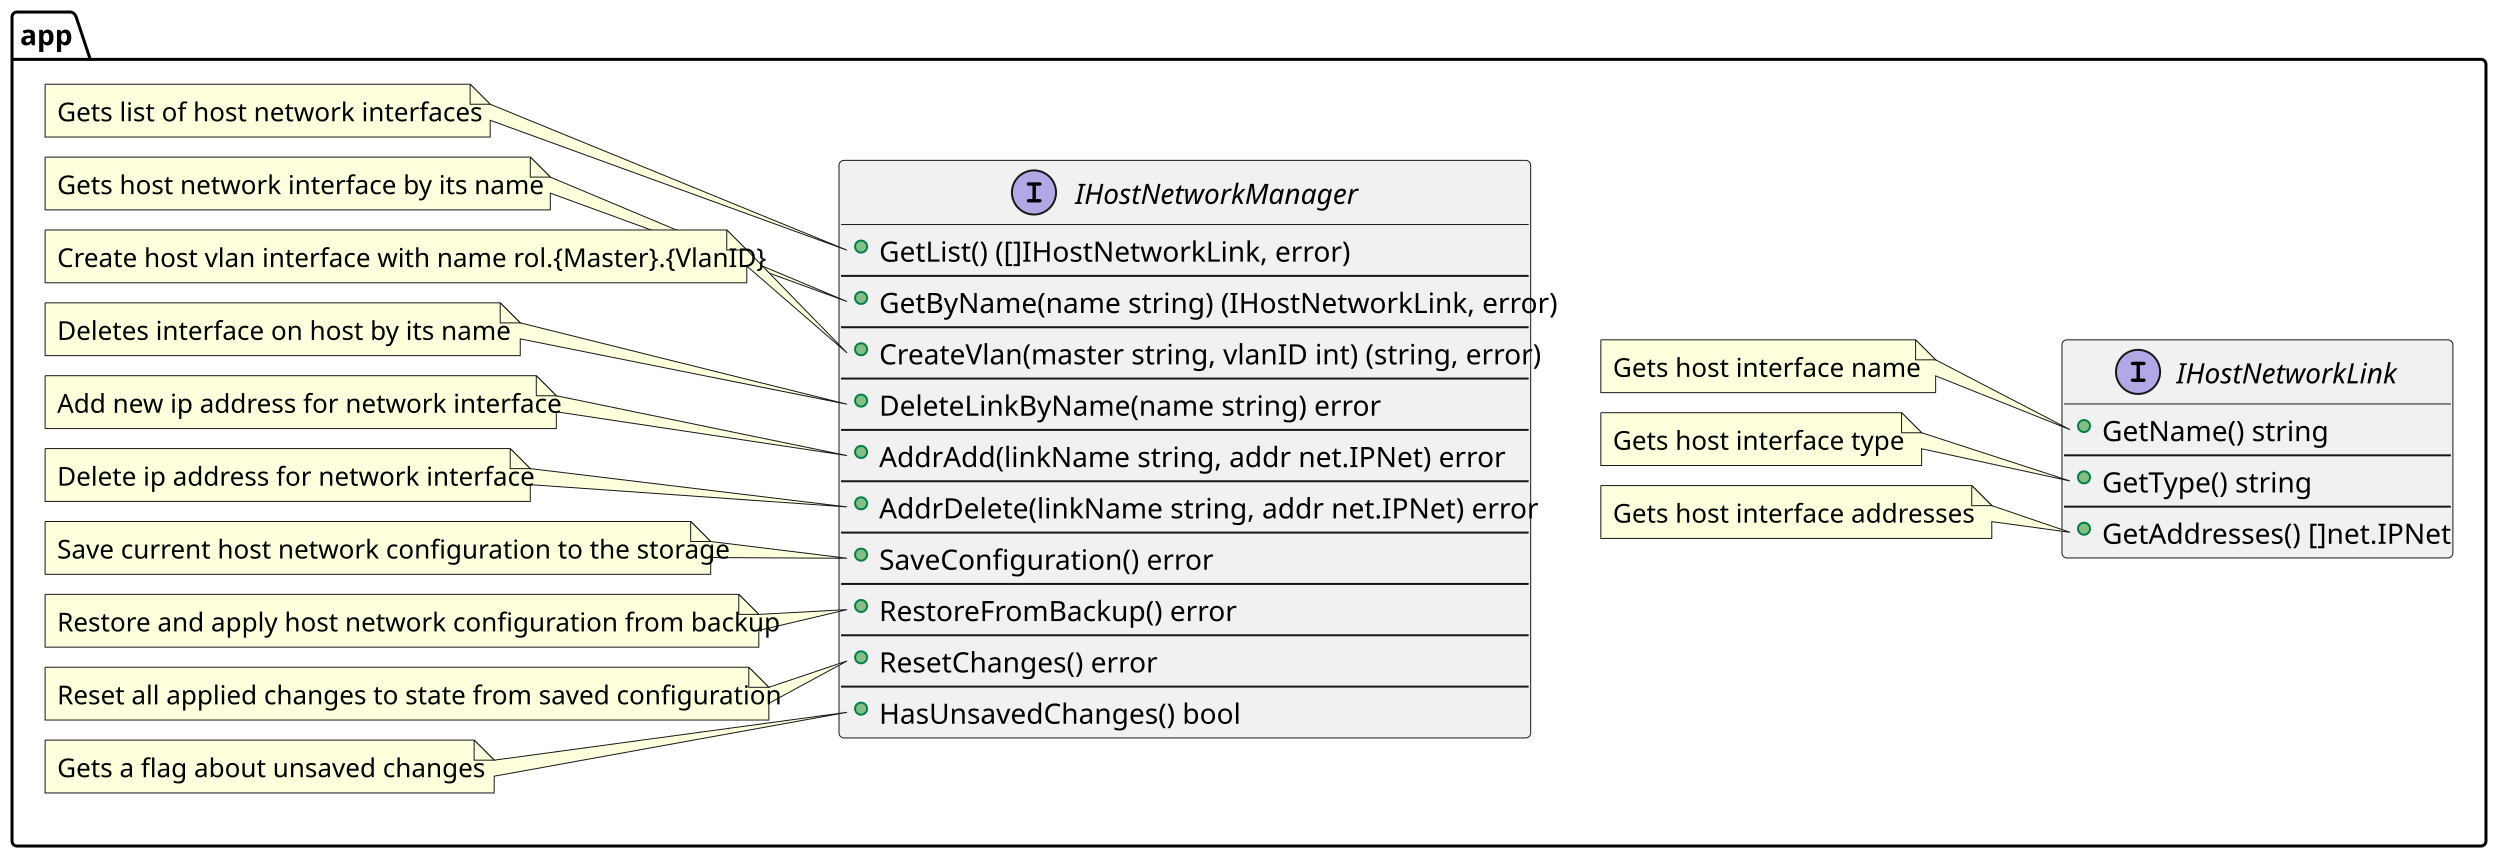
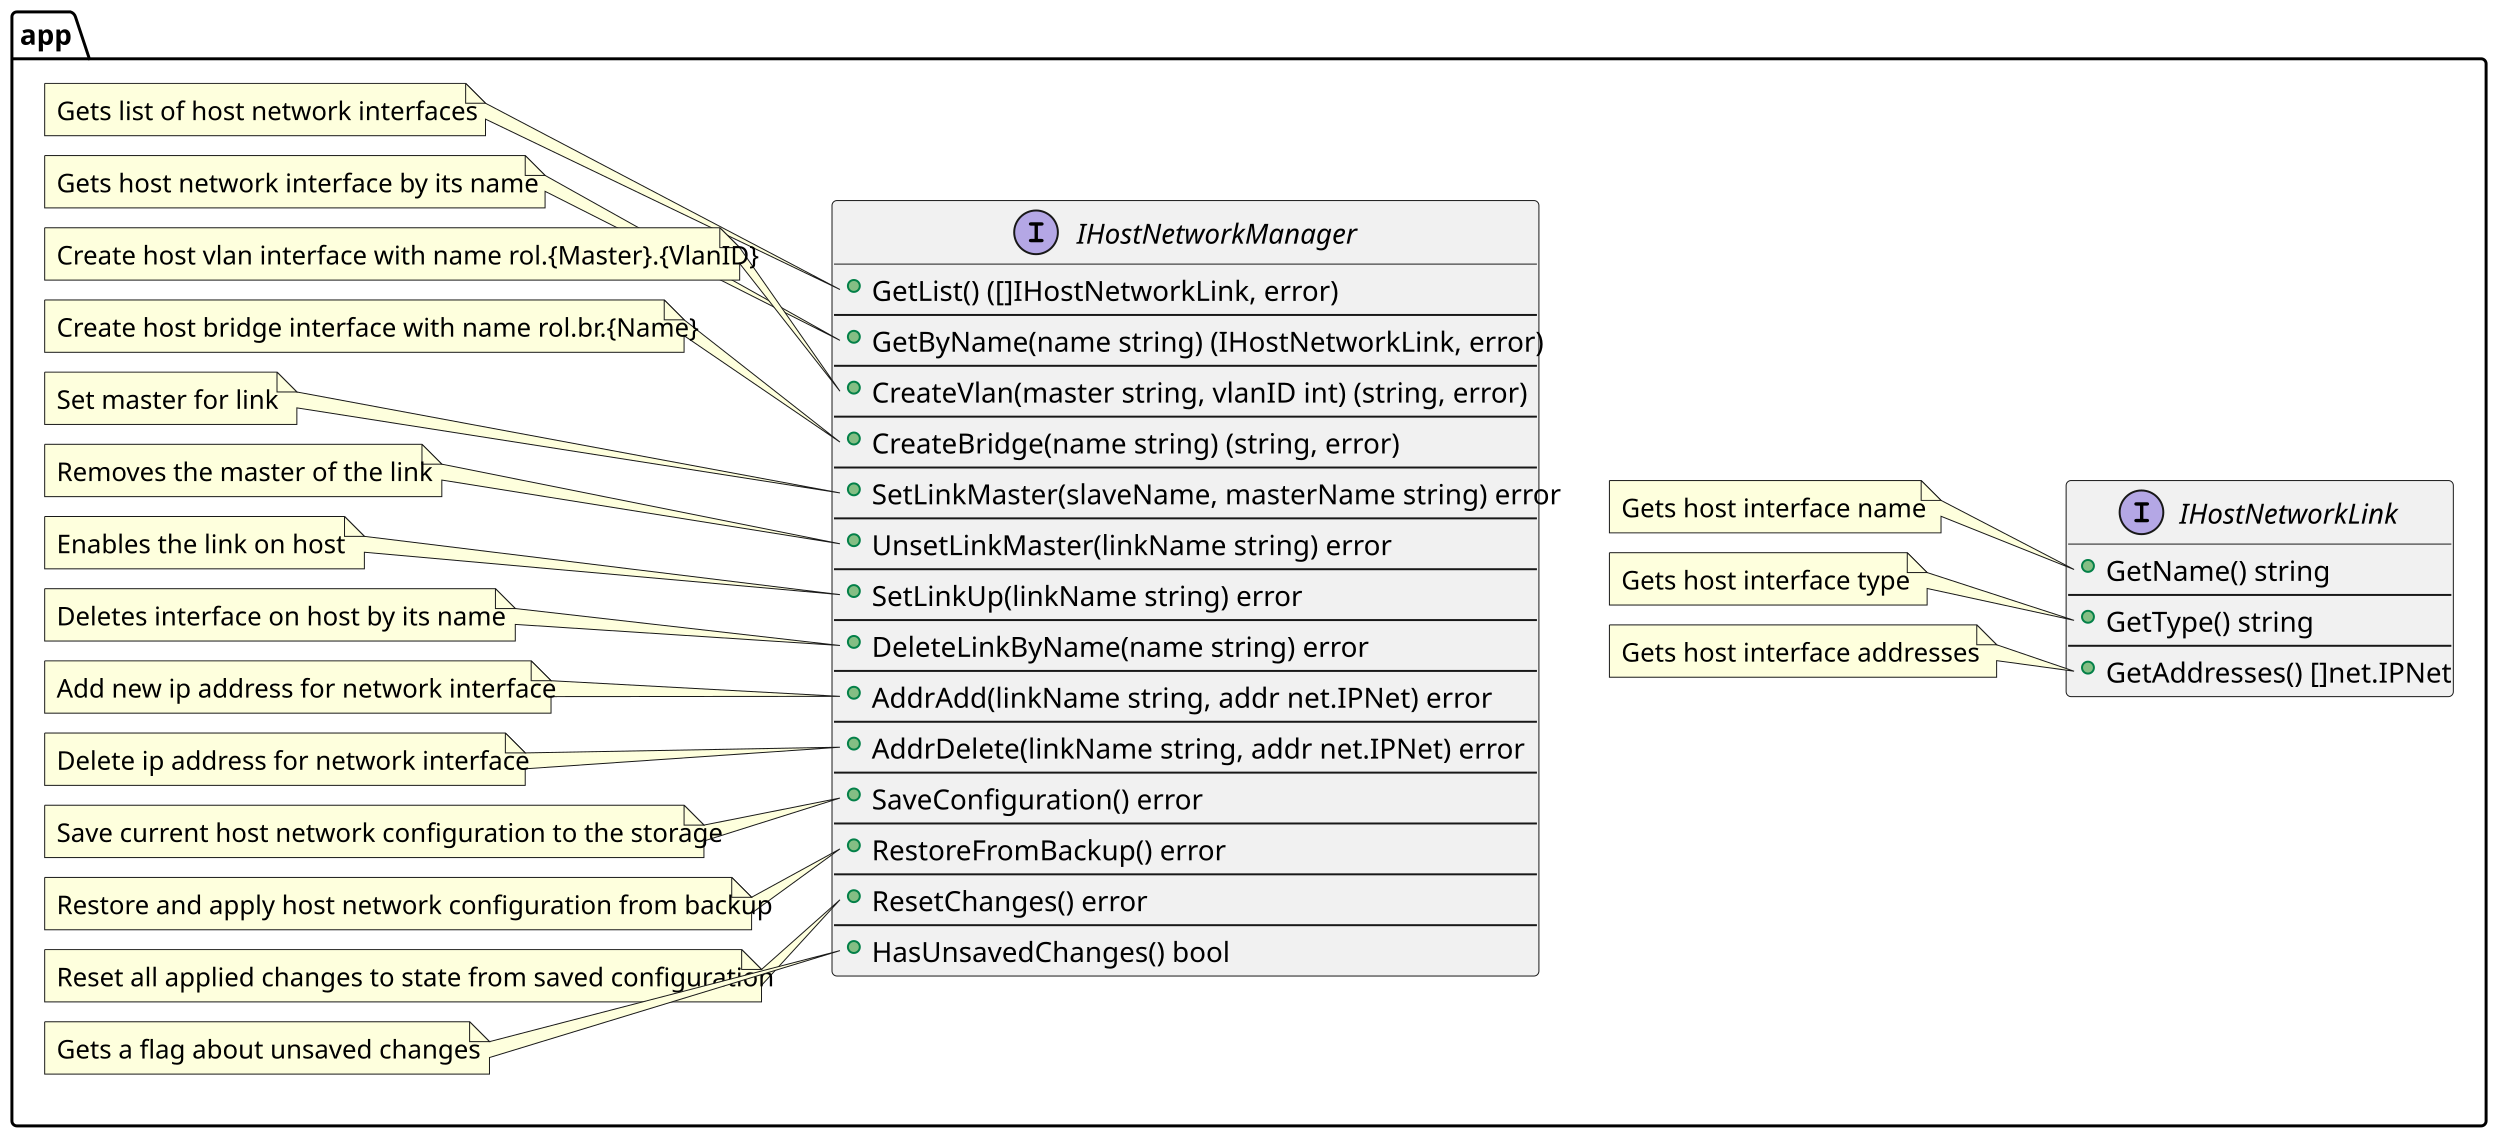
- <svg xmlns="http://www.w3.org/2000/svg" contentStyleType="text/css" height="429px" preserveAspectRatio="none" style="width:1247px;height:429px;background:#FFFFFF;" version="1.1" viewBox="0 0 1247 429" width="1247px" zoomAndPan="magnify">
+ <svg xmlns="http://www.w3.org/2000/svg" contentStyleType="text/css" height="574px" preserveAspectRatio="none" style="width:1259px;height:574px;background:#FFFFFF;" version="1.1" viewBox="0 0 1259 574" width="1259px" zoomAndPan="magnify">
  <defs />
  <g>
    <g id="cluster_app">
-       <path d="M8.5,6 L35.5,6 A3.75,3.75 0 0 1 38,8.5 L45,29.609 L1237.5,29.609 A2.5,2.5 0 0 1 1240,32.109 L1240,419.5 A2.5,2.5 0 0 1 1237.5,422 L8.5,422 A2.5,2.5 0 0 1 6,419.5 L6,8.5 A2.5,2.5 0 0 1 8.5,6 " style="stroke:#000000;stroke-width:1.5;fill:none;" />
+       <path d="M8.5,6 L35.5,6 A3.75,3.75 0 0 1 38,8.5 L45,29.609 L1249.5,29.609 A2.5,2.5 0 0 1 1252,32.109 L1252,564.5 A2.5,2.5 0 0 1 1249.5,567 L8.5,567 A2.5,2.5 0 0 1 6,564.5 L6,8.5 A2.5,2.5 0 0 1 8.5,6 " style="stroke:#000000;stroke-width:1.5;fill:none;" />
      <line style="stroke:#000000;stroke-width:1.5;fill:none;" x1="6" x2="45" y1="29.609" y2="29.609" />
      <text fill="#000000" font-family="sans-serif" font-size="14" font-weight="bold" lengthAdjust="spacing" textLength="26" x="10" y="22.533">app</text>
    </g>
    <g id="elem_IHostNetworkLink">
-       <rect codeLine="3" fill="#F1F1F1" height="108.828" id="IHostNetworkLink" rx="2.5" ry="2.5" style="stroke:#181818;stroke-width:0.5;" width="195" x="1028.5" y="169.5" />
-       <ellipse cx="1066.45" cy="185.5" fill="#B4A7E5" rx="11" ry="11" style="stroke:#181818;stroke-width:1.0;" />
-       <path d="M1067.403,182.141 L1067.403,188.797 L1069.122,188.797 Q1069.731,188.797 1069.997,189.031 Q1070.263,189.266 1070.263,189.656 Q1070.263,190.031 1069.997,190.266 Q1069.731,190.5 1069.122,190.5 L1063.981,190.5 Q1063.372,190.5 1063.106,190.266 Q1062.841,190.031 1062.841,189.641 Q1062.841,189.266 1063.106,189.031 Q1063.372,188.797 1063.981,188.797 L1065.7,188.797 L1065.7,182.141 L1063.981,182.141 Q1063.372,182.141 1063.106,181.906 Q1062.841,181.672 1062.841,181.281 Q1062.841,180.906 1063.106,180.672 Q1063.372,180.438 1063.981,180.438 L1069.122,180.438 Q1069.731,180.438 1069.997,180.672 Q1070.263,180.906 1070.263,181.281 Q1070.263,181.672 1069.997,181.906 Q1069.731,182.141 1069.122,182.141 L1067.403,182.141 Z " fill="#000000" />
-       <text fill="#000000" font-family="sans-serif" font-size="14" font-style="italic" lengthAdjust="spacing" textLength="112" x="1085.55" y="191.228">IHostNetworkLink</text>
-       <line style="stroke:#181818;stroke-width:0.5;" x1="1029.5" x2="1222.5" y1="201.5" y2="201.5" />
-       <ellipse cx="1039.5" cy="212.5" fill="#84BE84" rx="3" ry="3" style="stroke:#038048;stroke-width:1.0;" />
-       <text fill="#000000" font-family="sans-serif" font-size="14" lengthAdjust="spacing" textLength="108" x="1048.5" y="220.033">GetName() string</text>
-       <line style="stroke:#181818;stroke-width:1.0;" x1="1029.5" x2="1222.5" y1="227.109" y2="227.109" />
-       <ellipse cx="1039.5" cy="238.109" fill="#84BE84" rx="3" ry="3" style="stroke:#038048;stroke-width:1.0;" />
-       <text fill="#000000" font-family="sans-serif" font-size="14" lengthAdjust="spacing" textLength="104" x="1048.5" y="245.643">GetType() string</text>
-       <line style="stroke:#181818;stroke-width:1.0;" x1="1029.5" x2="1222.5" y1="252.719" y2="252.719" />
-       <ellipse cx="1039.5" cy="263.719" fill="#84BE84" rx="3" ry="3" style="stroke:#038048;stroke-width:1.0;" />
-       <text fill="#000000" font-family="sans-serif" font-size="14" lengthAdjust="spacing" textLength="169" x="1048.5" y="271.252">GetAddresses() []net.IPNet</text>
+       <rect codeLine="3" fill="#F1F1F1" height="108.828" id="IHostNetworkLink" rx="2.5" ry="2.5" style="stroke:#181818;stroke-width:0.5;" width="195" x="1040.5" y="242" />
+       <ellipse cx="1078.45" cy="258" fill="#B4A7E5" rx="11" ry="11" style="stroke:#181818;stroke-width:1.0;" />
+       <path d="M1079.403,254.641 L1079.403,261.297 L1081.122,261.297 Q1081.731,261.297 1081.997,261.531 Q1082.263,261.766 1082.263,262.156 Q1082.263,262.531 1081.997,262.766 Q1081.731,263 1081.122,263 L1075.981,263 Q1075.372,263 1075.106,262.766 Q1074.841,262.531 1074.841,262.141 Q1074.841,261.766 1075.106,261.531 Q1075.372,261.297 1075.981,261.297 L1077.7,261.297 L1077.7,254.641 L1075.981,254.641 Q1075.372,254.641 1075.106,254.406 Q1074.841,254.172 1074.841,253.781 Q1074.841,253.406 1075.106,253.172 Q1075.372,252.938 1075.981,252.938 L1081.122,252.938 Q1081.731,252.938 1081.997,253.172 Q1082.263,253.406 1082.263,253.781 Q1082.263,254.172 1081.997,254.406 Q1081.731,254.641 1081.122,254.641 L1079.403,254.641 Z " fill="#000000" />
+       <text fill="#000000" font-family="sans-serif" font-size="14" font-style="italic" lengthAdjust="spacing" textLength="112" x="1097.55" y="263.728">IHostNetworkLink</text>
+       <line style="stroke:#181818;stroke-width:0.5;" x1="1041.5" x2="1234.5" y1="274" y2="274" />
+       <ellipse cx="1051.5" cy="285" fill="#84BE84" rx="3" ry="3" style="stroke:#038048;stroke-width:1.0;" />
+       <text fill="#000000" font-family="sans-serif" font-size="14" lengthAdjust="spacing" textLength="108" x="1060.5" y="292.533">GetName() string</text>
+       <line style="stroke:#181818;stroke-width:1.0;" x1="1041.5" x2="1234.5" y1="299.609" y2="299.609" />
+       <ellipse cx="1051.5" cy="310.609" fill="#84BE84" rx="3" ry="3" style="stroke:#038048;stroke-width:1.0;" />
+       <text fill="#000000" font-family="sans-serif" font-size="14" lengthAdjust="spacing" textLength="104" x="1060.5" y="318.143">GetType() string</text>
+       <line style="stroke:#181818;stroke-width:1.0;" x1="1041.5" x2="1234.5" y1="325.219" y2="325.219" />
+       <ellipse cx="1051.5" cy="336.219" fill="#84BE84" rx="3" ry="3" style="stroke:#038048;stroke-width:1.0;" />
+       <text fill="#000000" font-family="sans-serif" font-size="14" lengthAdjust="spacing" textLength="169" x="1060.5" y="343.752">GetAddresses() []net.IPNet</text>
    </g>
-     <path d="M798.5,169.5 L798.5,195.852 A0,0 0 0 0 798.5,195.852 L965.5,195.852 A0,0 0 0 0 965.5,195.852 L965.5,187.5 L1032.5,214.305 L965.5,179.5 L965.5,179.5 L955.5,169.5 L798.5,169.5 A0,0 0 0 0 798.5,169.5 " fill="#FEFFDD" style="stroke:#181818;stroke-width:0.5;" />
-     <path d="M955.5,169.5 L955.5,179.5 L965.5,179.5 L955.5,169.5 " fill="#FEFFDD" style="stroke:#181818;stroke-width:0.5;" />
-     <text fill="#000000" font-family="sans-serif" font-size="13" lengthAdjust="spacing" textLength="146" x="804.5" y="187.995">Gets host interface name</text>
-     <path d="M798.5,205.852 L798.5,232.203 A0,0 0 0 0 798.5,232.203 L958.5,232.203 A0,0 0 0 0 958.5,232.203 L958.5,223.852 L1032.5,239.914 L958.5,215.852 L958.5,215.852 L948.5,205.852 L798.5,205.852 A0,0 0 0 0 798.5,205.852 " fill="#FEFFDD" style="stroke:#181818;stroke-width:0.5;" />
-     <path d="M948.5,205.852 L948.5,215.852 L958.5,215.852 L948.5,205.852 " fill="#FEFFDD" style="stroke:#181818;stroke-width:0.5;" />
-     <text fill="#000000" font-family="sans-serif" font-size="13" lengthAdjust="spacing" textLength="139" x="804.5" y="224.347">Gets host interface type</text>
-     <path d="M798.5,242.203 L798.5,268.555 A0,0 0 0 0 798.5,268.555 L993.5,268.555 A0,0 0 0 0 993.5,268.555 L993.5,260.203 L1032.5,265.523 L993.5,252.203 L993.5,252.203 L983.5,242.203 L798.5,242.203 A0,0 0 0 0 798.5,242.203 " fill="#FEFFDD" style="stroke:#181818;stroke-width:0.5;" />
-     <path d="M983.5,242.203 L983.5,252.203 L993.5,252.203 L983.5,242.203 " fill="#FEFFDD" style="stroke:#181818;stroke-width:0.5;" />
-     <text fill="#000000" font-family="sans-serif" font-size="13" lengthAdjust="spacing" textLength="174" x="804.5" y="260.698">Gets host interface addresses</text>
+     <path d="M810.5,242 L810.5,268.352 A0,0 0 0 0 810.5,268.352 L977.5,268.352 A0,0 0 0 0 977.5,268.352 L977.5,260 L1044.5,286.805 L977.5,252 L977.5,252 L967.5,242 L810.5,242 A0,0 0 0 0 810.5,242 " fill="#FEFFDD" style="stroke:#181818;stroke-width:0.5;" />
+     <path d="M967.5,242 L967.5,252 L977.5,252 L967.5,242 " fill="#FEFFDD" style="stroke:#181818;stroke-width:0.5;" />
+     <text fill="#000000" font-family="sans-serif" font-size="13" lengthAdjust="spacing" textLength="146" x="816.5" y="260.495">Gets host interface name</text>
+     <path d="M810.5,278.352 L810.5,304.703 A0,0 0 0 0 810.5,304.703 L970.5,304.703 A0,0 0 0 0 970.5,304.703 L970.5,296.352 L1044.5,312.414 L970.5,288.352 L970.5,288.352 L960.5,278.352 L810.5,278.352 A0,0 0 0 0 810.5,278.352 " fill="#FEFFDD" style="stroke:#181818;stroke-width:0.5;" />
+     <path d="M960.5,278.352 L960.5,288.352 L970.5,288.352 L960.5,278.352 " fill="#FEFFDD" style="stroke:#181818;stroke-width:0.5;" />
+     <text fill="#000000" font-family="sans-serif" font-size="13" lengthAdjust="spacing" textLength="139" x="816.5" y="296.847">Gets host interface type</text>
+     <path d="M810.5,314.703 L810.5,341.055 A0,0 0 0 0 810.5,341.055 L1005.5,341.055 A0,0 0 0 0 1005.5,341.055 L1005.5,332.703 L1044.5,338.023 L1005.5,324.703 L1005.5,324.703 L995.5,314.703 L810.5,314.703 A0,0 0 0 0 810.5,314.703 " fill="#FEFFDD" style="stroke:#181818;stroke-width:0.5;" />
+     <path d="M995.5,314.703 L995.5,324.703 L1005.5,324.703 L995.5,314.703 " fill="#FEFFDD" style="stroke:#181818;stroke-width:0.5;" />
+     <text fill="#000000" font-family="sans-serif" font-size="13" lengthAdjust="spacing" textLength="174" x="816.5" y="333.198">Gets host interface addresses</text>
    <g id="elem_IHostNetworkManager">
-       <rect codeLine="5" fill="#F1F1F1" height="288.094" id="IHostNetworkManager" rx="2.5" ry="2.5" style="stroke:#181818;stroke-width:0.5;" width="345" x="418.5" y="80" />
-       <ellipse cx="515.75" cy="96" fill="#B4A7E5" rx="11" ry="11" style="stroke:#181818;stroke-width:1.0;" />
-       <path d="M516.703,92.641 L516.703,99.297 L518.422,99.297 Q519.031,99.297 519.297,99.531 Q519.562,99.766 519.562,100.156 Q519.562,100.531 519.297,100.766 Q519.031,101 518.422,101 L513.281,101 Q512.672,101 512.406,100.766 Q512.141,100.531 512.141,100.141 Q512.141,99.766 512.406,99.531 Q512.672,99.297 513.281,99.297 L515,99.297 L515,92.641 L513.281,92.641 Q512.672,92.641 512.406,92.406 Q512.141,92.172 512.141,91.781 Q512.141,91.406 512.406,91.172 Q512.672,90.938 513.281,90.938 L518.422,90.938 Q519.031,90.938 519.297,91.172 Q519.562,91.406 519.562,91.781 Q519.562,92.172 519.297,92.406 Q519.031,92.641 518.422,92.641 L516.703,92.641 Z " fill="#000000" />
-       <text fill="#000000" font-family="sans-serif" font-size="14" font-style="italic" lengthAdjust="spacing" textLength="142" x="536.25" y="101.728">IHostNetworkManager</text>
-       <line style="stroke:#181818;stroke-width:0.5;" x1="419.5" x2="762.5" y1="112" y2="112" />
-       <ellipse cx="429.5" cy="123" fill="#84BE84" rx="3" ry="3" style="stroke:#038048;stroke-width:1.0;" />
-       <text fill="#000000" font-family="sans-serif" font-size="14" lengthAdjust="spacing" textLength="223" x="438.5" y="130.533">GetList() ([]IHostNetworkLink, error)</text>
-       <line style="stroke:#181818;stroke-width:1.0;" x1="419.5" x2="762.5" y1="137.609" y2="137.609" />
-       <ellipse cx="429.5" cy="148.609" fill="#84BE84" rx="3" ry="3" style="stroke:#038048;stroke-width:1.0;" />
-       <text fill="#000000" font-family="sans-serif" font-size="14" lengthAdjust="spacing" textLength="319" x="438.5" y="156.143">GetByName(name string) (IHostNetworkLink, error)</text>
-       <line style="stroke:#181818;stroke-width:1.0;" x1="419.5" x2="762.5" y1="163.219" y2="163.219" />
-       <ellipse cx="429.5" cy="174.219" fill="#84BE84" rx="3" ry="3" style="stroke:#038048;stroke-width:1.0;" />
-       <text fill="#000000" font-family="sans-serif" font-size="14" lengthAdjust="spacing" textLength="317" x="438.5" y="181.752">CreateVlan(master string, vlanID int) (string, error)</text>
-       <line style="stroke:#181818;stroke-width:1.0;" x1="419.5" x2="762.5" y1="188.828" y2="188.828" />
-       <ellipse cx="429.5" cy="199.828" fill="#84BE84" rx="3" ry="3" style="stroke:#038048;stroke-width:1.0;" />
-       <text fill="#000000" font-family="sans-serif" font-size="14" lengthAdjust="spacing" textLength="238" x="438.5" y="207.361">DeleteLinkByName(name string) error</text>
-       <line style="stroke:#181818;stroke-width:1.0;" x1="419.5" x2="762.5" y1="214.438" y2="214.438" />
-       <ellipse cx="429.5" cy="225.438" fill="#84BE84" rx="3" ry="3" style="stroke:#038048;stroke-width:1.0;" />
-       <text fill="#000000" font-family="sans-serif" font-size="14" lengthAdjust="spacing" textLength="294" x="438.5" y="232.971">AddrAdd(linkName string, addr net.IPNet) error</text>
-       <line style="stroke:#181818;stroke-width:1.0;" x1="419.5" x2="762.5" y1="240.047" y2="240.047" />
-       <ellipse cx="429.5" cy="251.047" fill="#84BE84" rx="3" ry="3" style="stroke:#038048;stroke-width:1.0;" />
-       <text fill="#000000" font-family="sans-serif" font-size="14" lengthAdjust="spacing" textLength="310" x="438.5" y="258.58">AddrDelete(linkName string, addr net.IPNet) error</text>
-       <line style="stroke:#181818;stroke-width:1.0;" x1="419.5" x2="762.5" y1="265.656" y2="265.656" />
-       <ellipse cx="429.5" cy="276.656" fill="#84BE84" rx="3" ry="3" style="stroke:#038048;stroke-width:1.0;" />
-       <text fill="#000000" font-family="sans-serif" font-size="14" lengthAdjust="spacing" textLength="162" x="438.5" y="284.19">SaveConfiguration() error</text>
-       <line style="stroke:#181818;stroke-width:1.0;" x1="419.5" x2="762.5" y1="291.266" y2="291.266" />
-       <ellipse cx="429.5" cy="302.266" fill="#84BE84" rx="3" ry="3" style="stroke:#038048;stroke-width:1.0;" />
-       <text fill="#000000" font-family="sans-serif" font-size="14" lengthAdjust="spacing" textLength="175" x="438.5" y="309.799">RestoreFromBackup() error</text>
-       <line style="stroke:#181818;stroke-width:1.0;" x1="419.5" x2="762.5" y1="316.875" y2="316.875" />
-       <ellipse cx="429.5" cy="327.875" fill="#84BE84" rx="3" ry="3" style="stroke:#038048;stroke-width:1.0;" />
-       <text fill="#000000" font-family="sans-serif" font-size="14" lengthAdjust="spacing" textLength="139" x="438.5" y="335.408">ResetChanges() error</text>
-       <line style="stroke:#181818;stroke-width:1.0;" x1="419.5" x2="762.5" y1="342.484" y2="342.484" />
-       <ellipse cx="429.5" cy="353.484" fill="#84BE84" rx="3" ry="3" style="stroke:#038048;stroke-width:1.0;" />
-       <text fill="#000000" font-family="sans-serif" font-size="14" lengthAdjust="spacing" textLength="177" x="438.5" y="361.018">HasUnsavedChanges() bool</text>
+       <rect codeLine="5" fill="#F1F1F1" height="390.531" id="IHostNetworkManager" rx="2.5" ry="2.5" style="stroke:#181818;stroke-width:0.5;" width="356" x="419" y="101" />
+       <ellipse cx="521.75" cy="117" fill="#B4A7E5" rx="11" ry="11" style="stroke:#181818;stroke-width:1.0;" />
+       <path d="M522.703,113.641 L522.703,120.297 L524.422,120.297 Q525.031,120.297 525.297,120.531 Q525.562,120.766 525.562,121.156 Q525.562,121.531 525.297,121.766 Q525.031,122 524.422,122 L519.281,122 Q518.672,122 518.406,121.766 Q518.141,121.531 518.141,121.141 Q518.141,120.766 518.406,120.531 Q518.672,120.297 519.281,120.297 L521,120.297 L521,113.641 L519.281,113.641 Q518.672,113.641 518.406,113.406 Q518.141,113.172 518.141,112.781 Q518.141,112.406 518.406,112.172 Q518.672,111.938 519.281,111.938 L524.422,111.938 Q525.031,111.938 525.297,112.172 Q525.562,112.406 525.562,112.781 Q525.562,113.172 525.297,113.406 Q525.031,113.641 524.422,113.641 L522.703,113.641 Z " fill="#000000" />
+       <text fill="#000000" font-family="sans-serif" font-size="14" font-style="italic" lengthAdjust="spacing" textLength="142" x="542.25" y="122.728">IHostNetworkManager</text>
+       <line style="stroke:#181818;stroke-width:0.5;" x1="420" x2="774" y1="133" y2="133" />
+       <ellipse cx="430" cy="144" fill="#84BE84" rx="3" ry="3" style="stroke:#038048;stroke-width:1.0;" />
+       <text fill="#000000" font-family="sans-serif" font-size="14" lengthAdjust="spacing" textLength="223" x="439" y="151.533">GetList() ([]IHostNetworkLink, error)</text>
+       <line style="stroke:#181818;stroke-width:1.0;" x1="420" x2="774" y1="158.609" y2="158.609" />
+       <ellipse cx="430" cy="169.609" fill="#84BE84" rx="3" ry="3" style="stroke:#038048;stroke-width:1.0;" />
+       <text fill="#000000" font-family="sans-serif" font-size="14" lengthAdjust="spacing" textLength="319" x="439" y="177.143">GetByName(name string) (IHostNetworkLink, error)</text>
+       <line style="stroke:#181818;stroke-width:1.0;" x1="420" x2="774" y1="184.219" y2="184.219" />
+       <ellipse cx="430" cy="195.219" fill="#84BE84" rx="3" ry="3" style="stroke:#038048;stroke-width:1.0;" />
+       <text fill="#000000" font-family="sans-serif" font-size="14" lengthAdjust="spacing" textLength="317" x="439" y="202.752">CreateVlan(master string, vlanID int) (string, error)</text>
+       <line style="stroke:#181818;stroke-width:1.0;" x1="420" x2="774" y1="209.828" y2="209.828" />
+       <ellipse cx="430" cy="220.828" fill="#84BE84" rx="3" ry="3" style="stroke:#038048;stroke-width:1.0;" />
+       <text fill="#000000" font-family="sans-serif" font-size="14" lengthAdjust="spacing" textLength="256" x="439" y="228.361">CreateBridge(name string) (string, error)</text>
+       <line style="stroke:#181818;stroke-width:1.0;" x1="420" x2="774" y1="235.438" y2="235.438" />
+       <ellipse cx="430" cy="246.438" fill="#84BE84" rx="3" ry="3" style="stroke:#038048;stroke-width:1.0;" />
+       <text fill="#000000" font-family="sans-serif" font-size="14" lengthAdjust="spacing" textLength="330" x="439" y="253.971">SetLinkMaster(slaveName, masterName string) error</text>
+       <line style="stroke:#181818;stroke-width:1.0;" x1="420" x2="774" y1="261.047" y2="261.047" />
+       <ellipse cx="430" cy="272.047" fill="#84BE84" rx="3" ry="3" style="stroke:#038048;stroke-width:1.0;" />
+       <text fill="#000000" font-family="sans-serif" font-size="14" lengthAdjust="spacing" textLength="246" x="439" y="279.58">UnsetLinkMaster(linkName string) error</text>
+       <line style="stroke:#181818;stroke-width:1.0;" x1="420" x2="774" y1="286.656" y2="286.656" />
+       <ellipse cx="430" cy="297.656" fill="#84BE84" rx="3" ry="3" style="stroke:#038048;stroke-width:1.0;" />
+       <text fill="#000000" font-family="sans-serif" font-size="14" lengthAdjust="spacing" textLength="205" x="439" y="305.19">SetLinkUp(linkName string) error</text>
+       <line style="stroke:#181818;stroke-width:1.0;" x1="420" x2="774" y1="312.266" y2="312.266" />
+       <ellipse cx="430" cy="323.266" fill="#84BE84" rx="3" ry="3" style="stroke:#038048;stroke-width:1.0;" />
+       <text fill="#000000" font-family="sans-serif" font-size="14" lengthAdjust="spacing" textLength="238" x="439" y="330.799">DeleteLinkByName(name string) error</text>
+       <line style="stroke:#181818;stroke-width:1.0;" x1="420" x2="774" y1="337.875" y2="337.875" />
+       <ellipse cx="430" cy="348.875" fill="#84BE84" rx="3" ry="3" style="stroke:#038048;stroke-width:1.0;" />
+       <text fill="#000000" font-family="sans-serif" font-size="14" lengthAdjust="spacing" textLength="294" x="439" y="356.408">AddrAdd(linkName string, addr net.IPNet) error</text>
+       <line style="stroke:#181818;stroke-width:1.0;" x1="420" x2="774" y1="363.484" y2="363.484" />
+       <ellipse cx="430" cy="374.484" fill="#84BE84" rx="3" ry="3" style="stroke:#038048;stroke-width:1.0;" />
+       <text fill="#000000" font-family="sans-serif" font-size="14" lengthAdjust="spacing" textLength="310" x="439" y="382.018">AddrDelete(linkName string, addr net.IPNet) error</text>
+       <line style="stroke:#181818;stroke-width:1.0;" x1="420" x2="774" y1="389.094" y2="389.094" />
+       <ellipse cx="430" cy="400.094" fill="#84BE84" rx="3" ry="3" style="stroke:#038048;stroke-width:1.0;" />
+       <text fill="#000000" font-family="sans-serif" font-size="14" lengthAdjust="spacing" textLength="162" x="439" y="407.627">SaveConfiguration() error</text>
+       <line style="stroke:#181818;stroke-width:1.0;" x1="420" x2="774" y1="414.703" y2="414.703" />
+       <ellipse cx="430" cy="425.703" fill="#84BE84" rx="3" ry="3" style="stroke:#038048;stroke-width:1.0;" />
+       <text fill="#000000" font-family="sans-serif" font-size="14" lengthAdjust="spacing" textLength="175" x="439" y="433.236">RestoreFromBackup() error</text>
+       <line style="stroke:#181818;stroke-width:1.0;" x1="420" x2="774" y1="440.312" y2="440.312" />
+       <ellipse cx="430" cy="451.312" fill="#84BE84" rx="3" ry="3" style="stroke:#038048;stroke-width:1.0;" />
+       <text fill="#000000" font-family="sans-serif" font-size="14" lengthAdjust="spacing" textLength="139" x="439" y="458.846">ResetChanges() error</text>
+       <line style="stroke:#181818;stroke-width:1.0;" x1="420" x2="774" y1="465.922" y2="465.922" />
+       <ellipse cx="430" cy="476.922" fill="#84BE84" rx="3" ry="3" style="stroke:#038048;stroke-width:1.0;" />
+       <text fill="#000000" font-family="sans-serif" font-size="14" lengthAdjust="spacing" textLength="177" x="439" y="484.455">HasUnsavedChanges() bool</text>
    </g>
-     <path d="M22.5,42 L22.5,68.352 A0,0 0 0 0 22.5,68.352 L244.5,68.352 A0,0 0 0 0 244.5,68.352 L244.5,60 L422.5,124.805 L244.5,52 L244.5,52 L234.5,42 L22.5,42 A0,0 0 0 0 22.5,42 " fill="#FEFFDD" style="stroke:#181818;stroke-width:0.5;" />
+     <path d="M22.5,42 L22.5,68.352 A0,0 0 0 0 22.5,68.352 L244.5,68.352 A0,0 0 0 0 244.5,68.352 L244.5,60 L423,145.805 L244.5,52 L244.5,52 L234.5,42 L22.5,42 A0,0 0 0 0 22.5,42 " fill="#FEFFDD" style="stroke:#181818;stroke-width:0.5;" />
    <path d="M234.5,42 L234.5,52 L244.5,52 L234.5,42 " fill="#FEFFDD" style="stroke:#181818;stroke-width:0.5;" />
    <text fill="#000000" font-family="sans-serif" font-size="13" lengthAdjust="spacing" textLength="201" x="28.5" y="60.495">Gets list of host network interfaces</text>
-     <path d="M22.5,78.352 L22.5,104.703 A0,0 0 0 0 22.5,104.703 L274.5,104.703 A0,0 0 0 0 274.5,104.703 L274.5,96.352 L422.5,150.414 L274.5,88.352 L274.5,88.352 L264.5,78.352 L22.5,78.352 A0,0 0 0 0 22.5,78.352 " fill="#FEFFDD" style="stroke:#181818;stroke-width:0.5;" />
+     <path d="M22.5,78.352 L22.5,104.703 A0,0 0 0 0 22.5,104.703 L274.5,104.703 A0,0 0 0 0 274.5,104.703 L274.5,96.352 L423,171.414 L274.5,88.352 L274.5,88.352 L264.5,78.352 L22.5,78.352 A0,0 0 0 0 22.5,78.352 " fill="#FEFFDD" style="stroke:#181818;stroke-width:0.5;" />
    <path d="M264.5,78.352 L264.5,88.352 L274.5,88.352 L264.5,78.352 " fill="#FEFFDD" style="stroke:#181818;stroke-width:0.5;" />
    <text fill="#000000" font-family="sans-serif" font-size="13" lengthAdjust="spacing" textLength="231" x="28.5" y="96.847">Gets host network interface by its name</text>
-     <path d="M22.5,114.703 L22.5,141.055 A0,0 0 0 0 22.5,141.055 L372.5,141.055 A0,0 0 0 0 372.5,141.055 L372.5,132.703 L422.5,176.023 L372.5,124.703 L372.5,124.703 L362.5,114.703 L22.5,114.703 A0,0 0 0 0 22.5,114.703 " fill="#FEFFDD" style="stroke:#181818;stroke-width:0.5;" />
+     <path d="M22.5,114.703 L22.5,141.055 A0,0 0 0 0 22.5,141.055 L372.5,141.055 A0,0 0 0 0 372.5,141.055 L372.5,132.703 L423,197.023 L372.5,124.703 L372.5,124.703 L362.5,114.703 L22.5,114.703 A0,0 0 0 0 22.5,114.703 " fill="#FEFFDD" style="stroke:#181818;stroke-width:0.5;" />
    <path d="M362.5,114.703 L362.5,124.703 L372.5,124.703 L362.5,114.703 " fill="#FEFFDD" style="stroke:#181818;stroke-width:0.5;" />
    <text fill="#000000" font-family="sans-serif" font-size="13" lengthAdjust="spacing" textLength="329" x="28.5" y="133.198">Create host vlan interface with name rol.{Master}.{VlanID}</text>
-     <path d="M22.5,151.055 L22.5,177.406 A0,0 0 0 0 22.5,177.406 L259.5,177.406 A0,0 0 0 0 259.5,177.406 L259.5,169.055 L422.5,201.633 L259.5,161.055 L259.5,161.055 L249.5,151.055 L22.5,151.055 A0,0 0 0 0 22.5,151.055 " fill="#FEFFDD" style="stroke:#181818;stroke-width:0.5;" />
-     <path d="M249.5,151.055 L249.5,161.055 L259.5,161.055 L249.5,151.055 " fill="#FEFFDD" style="stroke:#181818;stroke-width:0.5;" />
-     <text fill="#000000" font-family="sans-serif" font-size="13" lengthAdjust="spacing" textLength="216" x="28.5" y="169.55">Deletes interface on host by its name</text>
-     <path d="M22.5,187.406 L22.5,213.758 A0,0 0 0 0 22.5,213.758 L277.5,213.758 A0,0 0 0 0 277.5,213.758 L277.5,205.406 L422.5,227.242 L277.5,197.406 L277.5,197.406 L267.5,187.406 L22.5,187.406 A0,0 0 0 0 22.5,187.406 " fill="#FEFFDD" style="stroke:#181818;stroke-width:0.5;" />
-     <path d="M267.5,187.406 L267.5,197.406 L277.5,197.406 L267.5,187.406 " fill="#FEFFDD" style="stroke:#181818;stroke-width:0.5;" />
-     <text fill="#000000" font-family="sans-serif" font-size="13" lengthAdjust="spacing" textLength="234" x="28.5" y="205.901">Add new ip address for network interface</text>
-     <path d="M22.5,223.758 L22.5,250.109 A0,0 0 0 0 22.5,250.109 L264.5,250.109 A0,0 0 0 0 264.5,250.109 L264.5,241.758 L422.5,252.852 L264.5,233.758 L264.5,233.758 L254.5,223.758 L22.5,223.758 A0,0 0 0 0 22.5,223.758 " fill="#FEFFDD" style="stroke:#181818;stroke-width:0.5;" />
-     <path d="M254.5,223.758 L254.5,233.758 L264.5,233.758 L254.5,223.758 " fill="#FEFFDD" style="stroke:#181818;stroke-width:0.5;" />
-     <text fill="#000000" font-family="sans-serif" font-size="13" lengthAdjust="spacing" textLength="221" x="28.5" y="242.253">Delete ip address for network interface</text>
-     <path d="M22.5,260.109 L22.5,286.461 A0,0 0 0 0 22.5,286.461 L354.5,286.461 A0,0 0 0 0 354.5,286.461 L354.5,278.109 L422.5,278.461 L354.5,270.109 L354.5,270.109 L344.5,260.109 L22.5,260.109 A0,0 0 0 0 22.5,260.109 " fill="#FEFFDD" style="stroke:#181818;stroke-width:0.5;" />
-     <path d="M344.5,260.109 L344.5,270.109 L354.5,270.109 L344.5,260.109 " fill="#FEFFDD" style="stroke:#181818;stroke-width:0.5;" />
-     <text fill="#000000" font-family="sans-serif" font-size="13" lengthAdjust="spacing" textLength="311" x="28.5" y="278.604">Save current host network configuration to the storage</text>
-     <path d="M22.5,296.461 L22.5,322.812 A0,0 0 0 0 22.5,322.812 L378.5,322.812 A0,0 0 0 0 378.5,322.812 L378.5,314.461 L422.5,304.07 L378.5,306.461 L378.5,306.461 L368.5,296.461 L22.5,296.461 A0,0 0 0 0 22.5,296.461 " fill="#FEFFDD" style="stroke:#181818;stroke-width:0.5;" />
-     <path d="M368.5,296.461 L368.5,306.461 L378.5,306.461 L368.5,296.461 " fill="#FEFFDD" style="stroke:#181818;stroke-width:0.5;" />
-     <text fill="#000000" font-family="sans-serif" font-size="13" lengthAdjust="spacing" textLength="335" x="28.5" y="314.956">Restore and apply host network configuration from backup</text>
-     <path d="M22.5,332.812 L22.5,359.164 A0,0 0 0 0 22.5,359.164 L383.5,359.164 A0,0 0 0 0 383.5,359.164 L383.5,350.812 L422.5,329.68 L383.5,342.812 L383.5,342.812 L373.5,332.812 L22.5,332.812 A0,0 0 0 0 22.5,332.812 " fill="#FEFFDD" style="stroke:#181818;stroke-width:0.5;" />
-     <path d="M373.5,332.812 L373.5,342.812 L383.5,342.812 L373.5,332.812 " fill="#FEFFDD" style="stroke:#181818;stroke-width:0.5;" />
-     <text fill="#000000" font-family="sans-serif" font-size="13" lengthAdjust="spacing" textLength="340" x="28.5" y="351.308">Reset all applied changes to state from saved configuration</text>
-     <path d="M22.5,369.164 L22.5,395.516 A0,0 0 0 0 22.5,395.516 L246.5,395.516 A0,0 0 0 0 246.5,395.516 L246.5,387.164 L422.5,355.289 L246.5,379.164 L246.5,379.164 L236.5,369.164 L22.5,369.164 A0,0 0 0 0 22.5,369.164 " fill="#FEFFDD" style="stroke:#181818;stroke-width:0.5;" />
-     <path d="M236.5,369.164 L236.5,379.164 L246.5,379.164 L236.5,369.164 " fill="#FEFFDD" style="stroke:#181818;stroke-width:0.5;" />
-     <text fill="#000000" font-family="sans-serif" font-size="13" lengthAdjust="spacing" textLength="203" x="28.5" y="387.659">Gets a flag about unsaved changes</text>
+     <path d="M22.5,151.055 L22.5,177.406 A0,0 0 0 0 22.5,177.406 L344.5,177.406 A0,0 0 0 0 344.5,177.406 L344.5,169.055 L423,222.633 L344.5,161.055 L344.5,161.055 L334.5,151.055 L22.5,151.055 A0,0 0 0 0 22.5,151.055 " fill="#FEFFDD" style="stroke:#181818;stroke-width:0.5;" />
+     <path d="M334.5,151.055 L334.5,161.055 L344.5,161.055 L334.5,151.055 " fill="#FEFFDD" style="stroke:#181818;stroke-width:0.5;" />
+     <text fill="#000000" font-family="sans-serif" font-size="13" lengthAdjust="spacing" textLength="301" x="28.5" y="169.55">Create host bridge interface with name rol.br.{Name}</text>
+     <path d="M22.5,187.406 L22.5,213.758 A0,0 0 0 0 22.5,213.758 L149.5,213.758 A0,0 0 0 0 149.5,213.758 L149.5,205.406 L423,248.242 L149.5,197.406 L149.5,197.406 L139.5,187.406 L22.5,187.406 A0,0 0 0 0 22.5,187.406 " fill="#FEFFDD" style="stroke:#181818;stroke-width:0.5;" />
+     <path d="M139.5,187.406 L139.5,197.406 L149.5,197.406 L139.5,187.406 " fill="#FEFFDD" style="stroke:#181818;stroke-width:0.5;" />
+     <text fill="#000000" font-family="sans-serif" font-size="13" lengthAdjust="spacing" textLength="106" x="28.5" y="205.901">Set master for link</text>
+     <path d="M22.5,223.758 L22.5,250.109 A0,0 0 0 0 22.5,250.109 L222.5,250.109 A0,0 0 0 0 222.5,250.109 L222.5,241.758 L423,273.852 L222.5,233.758 L222.5,233.758 L212.5,223.758 L22.5,223.758 A0,0 0 0 0 22.5,223.758 " fill="#FEFFDD" style="stroke:#181818;stroke-width:0.5;" />
+     <path d="M212.5,223.758 L212.5,233.758 L222.5,233.758 L212.5,223.758 " fill="#FEFFDD" style="stroke:#181818;stroke-width:0.5;" />
+     <text fill="#000000" font-family="sans-serif" font-size="13" lengthAdjust="spacing" textLength="179" x="28.5" y="242.253">Removes the master of the link</text>
+     <path d="M22.5,260.109 L22.5,286.461 A0,0 0 0 0 22.5,286.461 L183.5,286.461 A0,0 0 0 0 183.5,286.461 L183.5,278.109 L423,299.461 L183.5,270.109 L183.5,270.109 L173.5,260.109 L22.5,260.109 A0,0 0 0 0 22.5,260.109 " fill="#FEFFDD" style="stroke:#181818;stroke-width:0.5;" />
+     <path d="M173.5,260.109 L173.5,270.109 L183.5,270.109 L173.5,260.109 " fill="#FEFFDD" style="stroke:#181818;stroke-width:0.5;" />
+     <text fill="#000000" font-family="sans-serif" font-size="13" lengthAdjust="spacing" textLength="140" x="28.5" y="278.604">Enables the link on host</text>
+     <path d="M22.5,296.461 L22.5,322.812 A0,0 0 0 0 22.5,322.812 L259.5,322.812 A0,0 0 0 0 259.5,322.812 L259.5,314.461 L423,325.07 L259.5,306.461 L259.5,306.461 L249.5,296.461 L22.5,296.461 A0,0 0 0 0 22.5,296.461 " fill="#FEFFDD" style="stroke:#181818;stroke-width:0.5;" />
+     <path d="M249.5,296.461 L249.5,306.461 L259.5,306.461 L249.5,296.461 " fill="#FEFFDD" style="stroke:#181818;stroke-width:0.5;" />
+     <text fill="#000000" font-family="sans-serif" font-size="13" lengthAdjust="spacing" textLength="216" x="28.5" y="314.956">Deletes interface on host by its name</text>
+     <path d="M22.5,332.812 L22.5,359.164 A0,0 0 0 0 22.5,359.164 L277.5,359.164 A0,0 0 0 0 277.5,359.164 L277.5,350.812 L423,350.68 L277.5,342.812 L277.5,342.812 L267.5,332.812 L22.5,332.812 A0,0 0 0 0 22.5,332.812 " fill="#FEFFDD" style="stroke:#181818;stroke-width:0.5;" />
+     <path d="M267.5,332.812 L267.5,342.812 L277.5,342.812 L267.5,332.812 " fill="#FEFFDD" style="stroke:#181818;stroke-width:0.5;" />
+     <text fill="#000000" font-family="sans-serif" font-size="13" lengthAdjust="spacing" textLength="234" x="28.5" y="351.308">Add new ip address for network interface</text>
+     <path d="M22.5,369.164 L22.5,395.516 A0,0 0 0 0 22.5,395.516 L264.5,395.516 A0,0 0 0 0 264.5,395.516 L264.5,387.164 L423,376.289 L264.5,379.164 L264.5,379.164 L254.5,369.164 L22.5,369.164 A0,0 0 0 0 22.5,369.164 " fill="#FEFFDD" style="stroke:#181818;stroke-width:0.5;" />
+     <path d="M254.5,369.164 L254.5,379.164 L264.5,379.164 L254.5,369.164 " fill="#FEFFDD" style="stroke:#181818;stroke-width:0.5;" />
+     <text fill="#000000" font-family="sans-serif" font-size="13" lengthAdjust="spacing" textLength="221" x="28.5" y="387.659">Delete ip address for network interface</text>
+     <path d="M22.5,405.516 L22.5,431.867 A0,0 0 0 0 22.5,431.867 L354.5,431.867 A0,0 0 0 0 354.5,431.867 L354.5,423.516 L423,401.898 L354.5,415.516 L354.5,415.516 L344.5,405.516 L22.5,405.516 A0,0 0 0 0 22.5,405.516 " fill="#FEFFDD" style="stroke:#181818;stroke-width:0.5;" />
+     <path d="M344.5,405.516 L344.5,415.516 L354.5,415.516 L344.5,405.516 " fill="#FEFFDD" style="stroke:#181818;stroke-width:0.5;" />
+     <text fill="#000000" font-family="sans-serif" font-size="13" lengthAdjust="spacing" textLength="311" x="28.5" y="424.011">Save current host network configuration to the storage</text>
+     <path d="M22.5,441.867 L22.5,468.219 A0,0 0 0 0 22.5,468.219 L378.5,468.219 A0,0 0 0 0 378.5,468.219 L378.5,459.867 L423,427.508 L378.5,451.867 L378.5,451.867 L368.5,441.867 L22.5,441.867 A0,0 0 0 0 22.5,441.867 " fill="#FEFFDD" style="stroke:#181818;stroke-width:0.5;" />
+     <path d="M368.5,441.867 L368.5,451.867 L378.5,451.867 L368.5,441.867 " fill="#FEFFDD" style="stroke:#181818;stroke-width:0.5;" />
+     <text fill="#000000" font-family="sans-serif" font-size="13" lengthAdjust="spacing" textLength="335" x="28.5" y="460.362">Restore and apply host network configuration from backup</text>
+     <path d="M22.5,478.219 L22.5,504.57 A0,0 0 0 0 22.5,504.57 L383.5,504.57 A0,0 0 0 0 383.5,504.57 L383.5,496.219 L423,453.117 L383.5,488.219 L383.5,488.219 L373.5,478.219 L22.5,478.219 A0,0 0 0 0 22.5,478.219 " fill="#FEFFDD" style="stroke:#181818;stroke-width:0.5;" />
+     <path d="M373.5,478.219 L373.5,488.219 L383.5,488.219 L373.5,478.219 " fill="#FEFFDD" style="stroke:#181818;stroke-width:0.5;" />
+     <text fill="#000000" font-family="sans-serif" font-size="13" lengthAdjust="spacing" textLength="340" x="28.5" y="496.714">Reset all applied changes to state from saved configuration</text>
+     <path d="M22.5,514.57 L22.5,540.922 A0,0 0 0 0 22.5,540.922 L246.5,540.922 A0,0 0 0 0 246.5,540.922 L246.5,532.57 L423,478.727 L246.5,524.57 L246.5,524.57 L236.5,514.57 L22.5,514.57 A0,0 0 0 0 22.5,514.57 " fill="#FEFFDD" style="stroke:#181818;stroke-width:0.5;" />
+     <path d="M236.5,514.57 L236.5,524.57 L246.5,524.57 L236.5,514.57 " fill="#FEFFDD" style="stroke:#181818;stroke-width:0.5;" />
+     <text fill="#000000" font-family="sans-serif" font-size="13" lengthAdjust="spacing" textLength="203" x="28.5" y="533.065">Gets a flag about unsaved changes</text>
  </g>
</svg>
